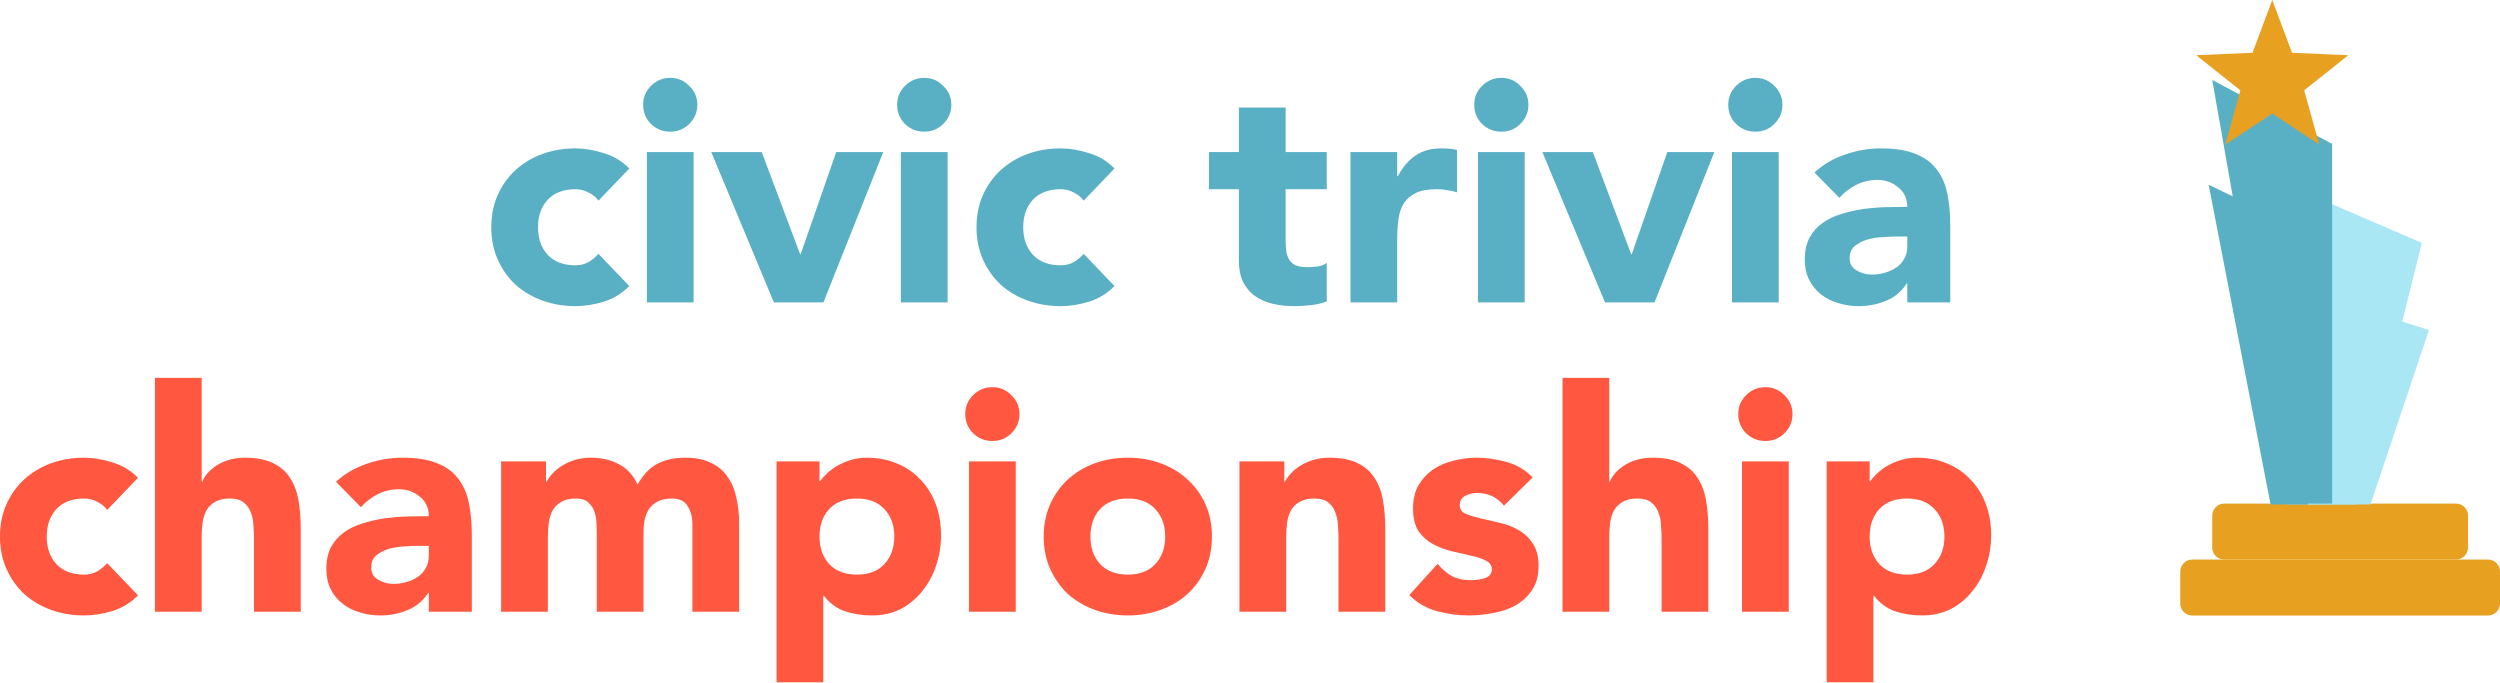
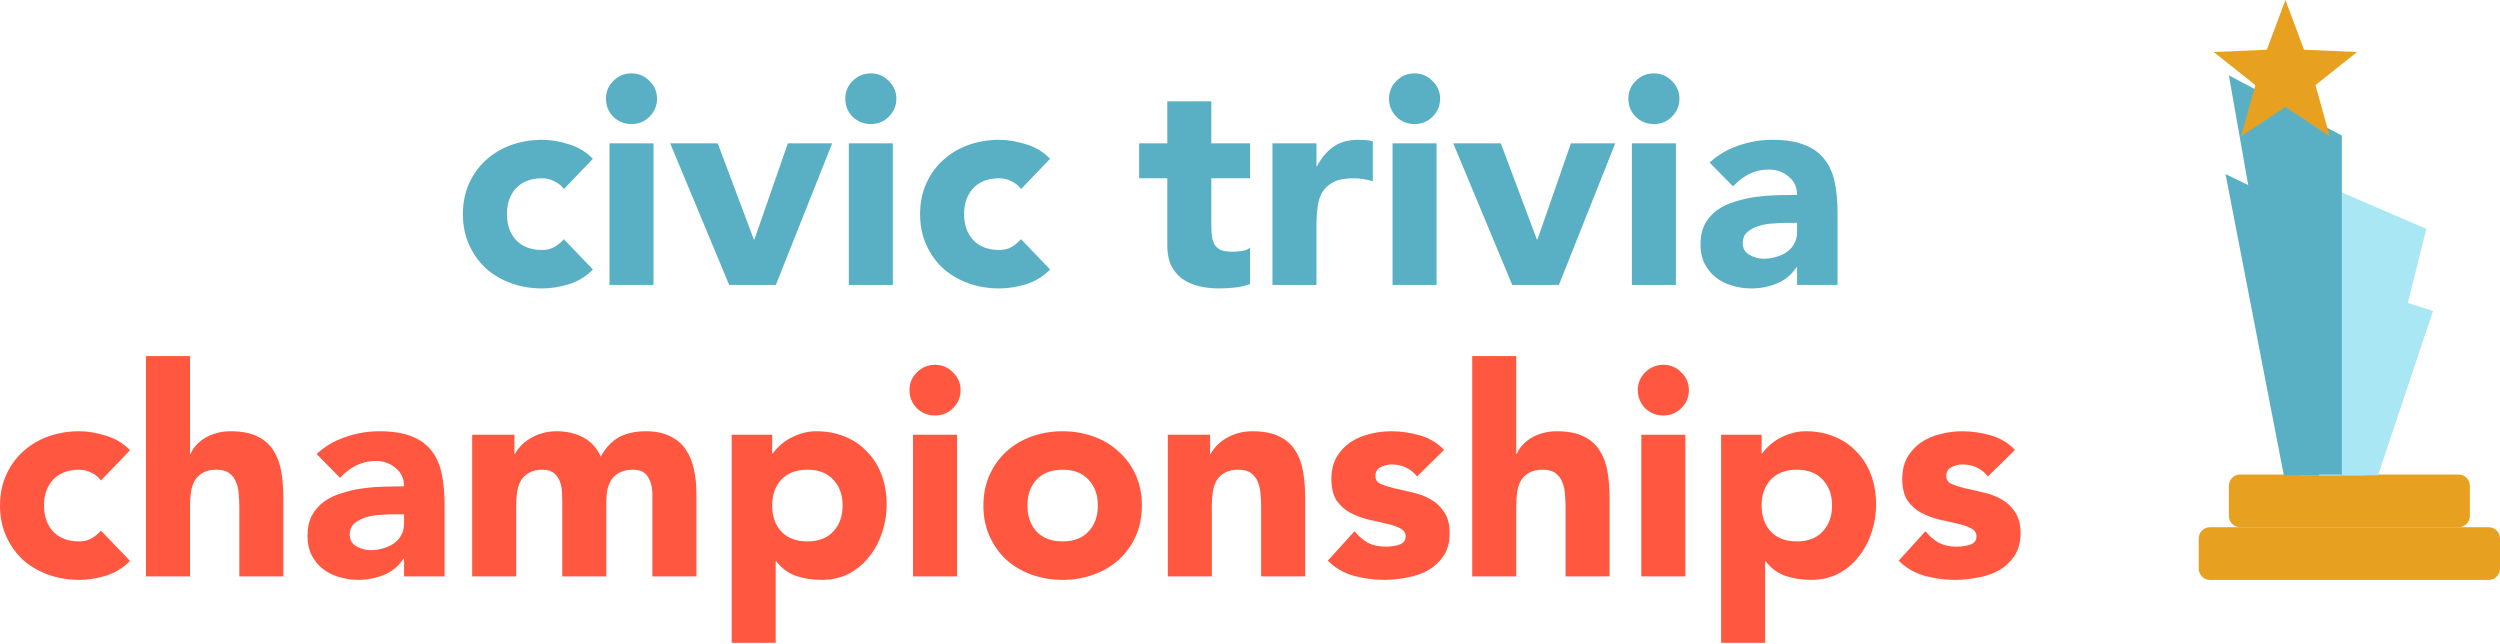
- <svg xmlns="http://www.w3.org/2000/svg" width="674" height="184" viewBox="0 0 674 184" fill="none">
+ <svg xmlns="http://www.w3.org/2000/svg" width="715.34" height="184" viewBox="0 0 715.34 184" fill="none">
  <path d="M28.89 137.488C28.274 136.598 27.406 135.875 26.287 135.319C25.167 134.708 23.963 134.402 22.675 134.402C19.484 134.402 16.992 135.347 15.201 137.237C13.465 139.128 12.597 141.601 12.597 144.659C12.597 147.717 13.465 150.191 15.201 152.081C16.992 153.971 19.484 154.916 22.675 154.916C24.075 154.916 25.279 154.61 26.287 153.999C27.294 153.387 28.162 152.665 28.89 151.831L37.204 160.503C35.245 162.505 32.921 163.922 30.234 164.756C27.602 165.534 25.083 165.923 22.675 165.923C19.54 165.923 16.573 165.423 13.773 164.422C11.03 163.422 8.622 162.004 6.551 160.17C4.535 158.279 2.939 156.028 1.764 153.415C0.588 150.802 0 147.884 0 144.659C0 141.435 0.588 138.516 1.764 135.903C2.939 133.29 4.535 131.067 6.551 129.232C8.622 127.342 11.03 125.896 13.773 124.896C16.573 123.895 19.54 123.395 22.675 123.395C25.083 123.395 27.602 123.812 30.234 124.646C32.921 125.424 35.245 126.814 37.204 128.815L28.89 137.488Z" fill="#FF5740" />
  <path d="M54.372 101.88V129.899H54.54C54.82 129.121 55.296 128.343 55.968 127.564C56.64 126.786 57.452 126.091 58.403 125.479C59.355 124.868 60.475 124.368 61.763 123.978C63.05 123.589 64.45 123.395 65.962 123.395C69.153 123.395 71.729 123.895 73.688 124.896C75.648 125.841 77.159 127.175 78.223 128.898C79.343 130.622 80.099 132.651 80.491 134.986C80.883 137.321 81.079 139.85 81.079 142.574V164.923H68.481V145.076C68.481 143.909 68.425 142.713 68.313 141.49C68.257 140.212 68.005 139.044 67.558 137.988C67.166 136.932 66.522 136.07 65.626 135.403C64.786 134.736 63.554 134.402 61.931 134.402C60.307 134.402 58.991 134.708 57.983 135.319C56.976 135.875 56.192 136.654 55.632 137.654C55.128 138.599 54.792 139.684 54.624 140.907C54.456 142.13 54.372 143.408 54.372 144.743V164.923H41.775V101.88H54.372Z" fill="#FF5740" />
  <path d="M115.614 159.836H115.446C114.046 162.004 112.171 163.561 109.819 164.506C107.524 165.451 105.088 165.923 102.513 165.923C100.609 165.923 98.761 165.646 96.97 165.09C95.234 164.589 93.695 163.811 92.351 162.755C91.007 161.698 89.943 160.392 89.159 158.835C88.376 157.279 87.984 155.472 87.984 153.415C87.984 151.08 88.404 149.107 89.243 147.494C90.139 145.882 91.315 144.548 92.771 143.492C94.282 142.435 95.99 141.629 97.894 141.073C99.797 140.462 101.757 140.017 103.772 139.739C105.844 139.461 107.888 139.294 109.903 139.239C111.975 139.183 113.878 139.155 115.614 139.155C115.614 136.932 114.802 135.18 113.178 133.902C111.611 132.568 109.735 131.9 107.552 131.9C105.48 131.9 103.576 132.345 101.841 133.235C100.161 134.069 98.649 135.236 97.306 136.737L90.587 129.899C92.939 127.731 95.682 126.119 98.817 125.063C101.953 123.951 105.2 123.395 108.559 123.395C112.255 123.395 115.278 123.867 117.63 124.812C120.037 125.702 121.941 127.036 123.34 128.815C124.796 130.594 125.804 132.79 126.364 135.403C126.924 137.96 127.204 140.934 127.204 144.326V164.923H115.614V159.836ZM112.507 147.161C111.555 147.161 110.351 147.216 108.895 147.328C107.496 147.383 106.124 147.606 104.78 147.995C103.492 148.384 102.373 148.968 101.421 149.746C100.525 150.524 100.077 151.608 100.077 152.998C100.077 154.499 100.721 155.611 102.009 156.334C103.296 157.056 104.64 157.418 106.04 157.418C107.272 157.418 108.447 157.251 109.567 156.917C110.743 156.584 111.779 156.111 112.675 155.5C113.57 154.888 114.27 154.11 114.774 153.165C115.334 152.22 115.614 151.108 115.614 149.829V147.161H112.507Z" fill="#FF5740" />
  <path d="M135.107 124.395H147.201V129.899H147.369C147.76 129.121 148.32 128.343 149.048 127.564C149.776 126.786 150.644 126.091 151.652 125.479C152.659 124.868 153.807 124.368 155.095 123.978C156.383 123.589 157.782 123.395 159.294 123.395C162.15 123.395 164.669 123.978 166.853 125.146C169.092 126.313 170.772 128.148 171.892 130.65C173.347 128.037 175.111 126.174 177.182 125.063C179.254 123.951 181.801 123.395 184.825 123.395C187.568 123.395 189.864 123.867 191.711 124.812C193.615 125.702 195.099 126.953 196.162 128.565C197.282 130.122 198.066 131.984 198.514 134.152C199.018 136.265 199.27 138.544 199.27 140.99V164.923H186.672V141.324C186.672 139.433 186.253 137.821 185.413 136.487C184.629 135.097 183.201 134.402 181.13 134.402C179.674 134.402 178.442 134.652 177.434 135.153C176.483 135.597 175.699 136.237 175.083 137.071C174.523 137.905 174.103 138.877 173.823 139.989C173.599 141.101 173.487 142.269 173.487 143.492V164.923H160.89V143.492C160.89 142.769 160.862 141.879 160.806 140.823C160.75 139.767 160.554 138.766 160.218 137.821C159.882 136.876 159.322 136.07 158.538 135.403C157.81 134.736 156.719 134.402 155.263 134.402C153.639 134.402 152.324 134.708 151.316 135.319C150.308 135.875 149.524 136.654 148.964 137.654C148.46 138.599 148.124 139.684 147.956 140.907C147.788 142.13 147.704 143.408 147.704 144.743V164.923H135.107V124.395Z" fill="#FF5740" />
  <path d="M209.358 124.395H220.947V129.732H221.115C221.619 129.01 222.263 128.287 223.047 127.564C223.887 126.786 224.838 126.091 225.902 125.479C227.022 124.868 228.226 124.368 229.513 123.978C230.801 123.589 232.173 123.395 233.629 123.395C236.652 123.395 239.395 123.923 241.859 124.979C244.322 125.98 246.422 127.425 248.158 129.315C249.949 131.15 251.321 133.346 252.273 135.903C253.225 138.46 253.7 141.268 253.7 144.326C253.7 147.161 253.253 149.885 252.357 152.498C251.517 155.055 250.285 157.334 248.661 159.336C247.094 161.337 245.162 162.949 242.867 164.172C240.571 165.34 237.968 165.923 235.056 165.923C232.425 165.923 229.961 165.534 227.666 164.756C225.426 163.922 223.579 162.532 222.123 160.587H221.955V183.936H209.358V124.395ZM220.947 144.659C220.947 147.717 221.815 150.191 223.551 152.081C225.342 153.971 227.834 154.916 231.025 154.916C234.216 154.916 236.68 153.971 238.416 152.081C240.207 150.191 241.103 147.717 241.103 144.659C241.103 141.601 240.207 139.128 238.416 137.237C236.68 135.347 234.216 134.402 231.025 134.402C227.834 134.402 225.342 135.347 223.551 137.237C221.815 139.128 220.947 141.601 220.947 144.659Z" fill="#FF5740" />
  <path d="M261.249 124.395H273.846V164.923H261.249V124.395ZM260.241 111.637C260.241 109.635 260.941 107.94 262.341 106.55C263.797 105.105 265.532 104.382 267.548 104.382C269.563 104.382 271.271 105.105 272.671 106.55C274.126 107.94 274.854 109.635 274.854 111.637C274.854 113.638 274.126 115.362 272.671 116.807C271.271 118.197 269.563 118.892 267.548 118.892C265.532 118.892 263.797 118.197 262.341 116.807C260.941 115.362 260.241 113.638 260.241 111.637Z" fill="#FF5740" />
  <path d="M281.385 144.659C281.385 141.435 281.973 138.516 283.149 135.903C284.325 133.29 285.92 131.067 287.936 129.232C290.007 127.342 292.415 125.896 295.158 124.896C297.958 123.895 300.925 123.395 304.061 123.395C307.196 123.395 310.135 123.895 312.879 124.896C315.678 125.896 318.086 127.342 320.101 129.232C322.173 131.067 323.796 133.29 324.972 135.903C326.148 138.516 326.736 141.435 326.736 144.659C326.736 147.884 326.148 150.802 324.972 153.415C323.796 156.028 322.173 158.279 320.101 160.17C318.086 162.004 315.678 163.422 312.879 164.422C310.135 165.423 307.196 165.923 304.061 165.923C300.925 165.923 297.958 165.423 295.158 164.422C292.415 163.422 290.007 162.004 287.936 160.17C285.92 158.279 284.325 156.028 283.149 153.415C281.973 150.802 281.385 147.884 281.385 144.659ZM293.983 144.659C293.983 147.717 294.85 150.191 296.586 152.081C298.378 153.971 300.869 154.916 304.061 154.916C307.252 154.916 309.715 153.971 311.451 152.081C313.243 150.191 314.138 147.717 314.138 144.659C314.138 141.601 313.243 139.128 311.451 137.237C309.715 135.347 307.252 134.402 304.061 134.402C300.869 134.402 298.378 135.347 296.586 137.237C294.85 139.128 293.983 141.601 293.983 144.659Z" fill="#FF5740" />
  <path d="M334.156 124.395H346.249V129.899H346.417C346.809 129.121 347.369 128.343 348.097 127.564C348.825 126.786 349.693 126.091 350.7 125.479C351.708 124.868 352.856 124.368 354.144 123.978C355.431 123.589 356.831 123.395 358.343 123.395C361.534 123.395 364.11 123.895 366.069 124.896C368.029 125.841 369.541 127.175 370.604 128.898C371.724 130.622 372.48 132.651 372.872 134.986C373.264 137.321 373.46 139.85 373.46 142.574V164.923H360.862V145.076C360.862 143.909 360.806 142.713 360.694 141.49C360.638 140.212 360.386 139.044 359.939 137.988C359.547 136.932 358.903 136.07 358.007 135.403C357.167 134.736 355.935 134.402 354.312 134.402C352.688 134.402 351.372 134.708 350.365 135.319C349.357 135.875 348.573 136.654 348.013 137.654C347.509 138.599 347.173 139.684 347.005 140.907C346.837 142.13 346.753 143.408 346.753 144.743V164.923H334.156V124.395Z" fill="#FF5740" />
  <path d="M405.476 136.32C403.628 134.041 401.192 132.901 398.169 132.901C397.105 132.901 396.069 133.151 395.062 133.652C394.054 134.152 393.55 135.014 393.55 136.237C393.55 137.237 394.054 137.988 395.062 138.488C396.125 138.933 397.441 139.35 399.009 139.739C400.633 140.073 402.34 140.462 404.132 140.907C405.979 141.296 407.687 141.935 409.255 142.825C410.878 143.714 412.194 144.937 413.202 146.494C414.266 147.995 414.798 150.024 414.798 152.581C414.798 155.194 414.21 157.362 413.034 159.086C411.914 160.753 410.458 162.115 408.667 163.172C406.875 164.172 404.86 164.867 402.62 165.256C400.381 165.701 398.169 165.923 395.985 165.923C393.13 165.923 390.247 165.534 387.335 164.756C384.424 163.922 381.96 162.477 379.945 160.42L387.587 151.997C388.763 153.443 390.051 154.555 391.45 155.333C392.906 156.056 394.586 156.417 396.489 156.417C397.945 156.417 399.261 156.222 400.437 155.833C401.612 155.389 402.2 154.61 402.2 153.498C402.2 152.442 401.668 151.664 400.604 151.164C399.597 150.608 398.281 150.163 396.657 149.829C395.09 149.44 393.382 149.051 391.534 148.662C389.743 148.217 388.035 147.578 386.411 146.744C384.844 145.91 383.528 144.743 382.464 143.241C381.456 141.685 380.953 139.628 380.953 137.071C380.953 134.68 381.428 132.623 382.38 130.9C383.388 129.176 384.676 127.759 386.243 126.647C387.867 125.535 389.715 124.729 391.786 124.229C393.858 123.673 395.957 123.395 398.085 123.395C400.772 123.395 403.488 123.784 406.231 124.562C408.975 125.341 411.298 126.73 413.202 128.732L405.476 136.32Z" fill="#FF5740" />
  <path d="M433.852 101.88V129.899H434.02C434.3 129.121 434.776 128.343 435.448 127.564C436.12 126.786 436.932 126.091 437.884 125.479C438.835 124.868 439.955 124.368 441.243 123.978C442.531 123.589 443.93 123.395 445.442 123.395C448.633 123.395 451.209 123.895 453.168 124.896C455.128 125.841 456.64 127.175 457.704 128.898C458.823 130.622 459.579 132.651 459.971 134.986C460.363 137.321 460.559 139.85 460.559 142.574V164.923H447.962V145.076C447.962 143.909 447.906 142.713 447.794 141.49C447.738 140.212 447.486 139.044 447.038 137.988C446.646 136.932 446.002 136.07 445.106 135.403C444.266 134.736 443.035 134.402 441.411 134.402C439.787 134.402 438.472 134.708 437.464 135.319C436.456 135.875 435.672 136.654 435.112 137.654C434.608 138.599 434.272 139.684 434.104 140.907C433.936 142.13 433.852 143.408 433.852 144.743V164.923H421.255V101.88H433.852Z" fill="#FF5740" />
  <path d="M469.647 124.395H482.245V164.923H469.647V124.395ZM468.64 111.637C468.64 109.635 469.339 107.94 470.739 106.55C472.195 105.105 473.931 104.382 475.946 104.382C477.962 104.382 479.669 105.105 481.069 106.55C482.525 107.94 483.253 109.635 483.253 111.637C483.253 113.638 482.525 115.362 481.069 116.807C479.669 118.197 477.962 118.892 475.946 118.892C473.931 118.892 472.195 118.197 470.739 116.807C469.339 115.362 468.64 113.638 468.64 111.637Z" fill="#FF5740" />
  <path d="M492.471 124.395H504.061V129.732H504.229C504.732 129.01 505.376 128.287 506.16 127.564C507 126.786 507.952 126.091 509.016 125.479C510.135 124.868 511.339 124.368 512.627 123.978C513.915 123.589 515.286 123.395 516.742 123.395C519.765 123.395 522.509 123.923 524.972 124.979C527.436 125.98 529.535 127.425 531.271 129.315C533.063 131.15 534.434 133.346 535.386 135.903C536.338 138.46 536.814 141.268 536.814 144.326C536.814 147.161 536.366 149.885 535.47 152.498C534.63 155.055 533.399 157.334 531.775 159.336C530.207 161.337 528.276 162.949 525.98 164.172C523.685 165.34 521.081 165.923 518.17 165.923C515.538 165.923 513.075 165.534 510.779 164.756C508.54 163.922 506.692 162.532 505.236 160.587H505.068V183.936H492.471V124.395ZM504.061 144.659C504.061 147.717 504.928 150.191 506.664 152.081C508.456 153.971 510.947 154.916 514.139 154.916C517.33 154.916 519.793 153.971 521.529 152.081C523.321 150.191 524.216 147.717 524.216 144.659C524.216 141.601 523.321 139.128 521.529 137.237C519.793 135.347 517.33 134.402 514.139 134.402C510.947 134.402 508.456 135.347 506.664 137.237C504.928 139.128 504.061 141.601 504.061 144.659Z" fill="#FF5740" />
+   <path transform="translate(163.35 0)" d="M405.476 136.32C403.628 134.041 401.192 132.901 398.169 132.901C397.105 132.901 396.069 133.151 395.062 133.652C394.054 134.152 393.55 135.014 393.55 136.237C393.55 137.237 394.054 137.988 395.062 138.488C396.125 138.933 397.441 139.35 399.009 139.739C400.633 140.073 402.34 140.462 404.132 140.907C405.979 141.296 407.687 141.935 409.255 142.825C410.878 143.714 412.194 144.937 413.202 146.494C414.266 147.995 414.798 150.024 414.798 152.581C414.798 155.194 414.21 157.362 413.034 159.086C411.914 160.753 410.458 162.115 408.667 163.172C406.875 164.172 404.86 164.867 402.62 165.256C400.381 165.701 398.169 165.923 395.985 165.923C393.13 165.923 390.247 165.534 387.335 164.756C384.424 163.922 381.96 162.477 379.945 160.42L387.587 151.997C388.763 153.443 390.051 154.555 391.45 155.333C392.906 156.056 394.586 156.417 396.489 156.417C397.945 156.417 399.261 156.222 400.437 155.833C401.612 155.389 402.2 154.61 402.2 153.498C402.2 152.442 401.668 151.664 400.604 151.164C399.597 150.608 398.281 150.163 396.657 149.829C395.09 149.44 393.382 149.051 391.534 148.662C389.743 148.217 388.035 147.578 386.411 146.744C384.844 145.91 383.528 144.743 382.464 143.241C381.456 141.685 380.953 139.628 380.953 137.071C380.953 134.68 381.428 132.623 382.38 130.9C383.388 129.176 384.676 127.759 386.243 126.647C387.867 125.535 389.715 124.729 391.786 124.229C393.858 123.673 395.957 123.395 398.085 123.395C400.772 123.395 403.488 123.784 406.231 124.562C408.975 125.341 411.298 126.73 413.202 128.732L405.476 136.32Z" fill="#FF5740" />
  <path d="M161.343 54.098C160.727 53.208 159.859 52.486 158.74 51.93C157.62 51.318 156.416 51.013 155.128 51.013C151.937 51.013 149.446 51.958 147.654 53.848C145.918 55.738 145.051 58.212 145.051 61.269C145.051 64.327 145.918 66.801 147.654 68.691C149.446 70.581 151.937 71.526 155.128 71.526C156.528 71.526 157.732 71.221 158.74 70.609C159.747 69.998 160.615 69.275 161.343 68.441L169.657 77.114C167.698 79.115 165.374 80.532 162.687 81.366C160.055 82.145 157.536 82.534 155.128 82.534C151.993 82.534 149.026 82.034 146.226 81.033C143.483 80.032 141.075 78.615 139.004 76.78C136.988 74.89 135.393 72.638 134.217 70.025C133.041 67.412 132.453 64.494 132.453 61.269C132.453 58.045 133.041 55.126 134.217 52.514C135.393 49.901 136.988 47.677 139.004 45.842C141.075 43.952 143.483 42.507 146.226 41.506C149.026 40.505 151.993 40.005 155.128 40.005C157.536 40.005 160.055 40.422 162.687 41.256C165.374 42.034 167.698 43.424 169.657 45.425L161.343 54.098Z" fill="#59B0C4" />
  <path d="M174.396 41.006H186.993V81.533H174.396V41.006ZM173.388 28.247C173.388 26.246 174.088 24.55 175.488 23.16C176.943 21.715 178.679 20.992 180.695 20.992C182.71 20.992 184.418 21.715 185.818 23.16C187.273 24.55 188.001 26.246 188.001 28.247C188.001 30.248 187.273 31.972 185.818 33.417C184.418 34.807 182.71 35.502 180.695 35.502C178.679 35.502 176.943 34.807 175.488 33.417C174.088 31.972 173.388 30.248 173.388 28.247Z" fill="#59B0C4" />
  <path d="M191.761 41.006H205.366L215.696 68.524H215.864L225.438 41.006H238.119L221.994 81.533H208.641L191.761 41.006Z" fill="#59B0C4" />
  <path d="M242.878 41.006H255.475V81.533H242.878V41.006ZM241.87 28.247C241.87 26.246 242.57 24.55 243.97 23.16C245.425 21.715 247.161 20.992 249.177 20.992C251.192 20.992 252.9 21.715 254.299 23.16C255.755 24.55 256.483 26.246 256.483 28.247C256.483 30.248 255.755 31.972 254.299 33.417C252.9 34.807 251.192 35.502 249.177 35.502C247.161 35.502 245.425 34.807 243.97 33.417C242.57 31.972 241.87 30.248 241.87 28.247Z" fill="#59B0C4" />
  <path d="M292.156 54.098C291.54 53.208 290.672 52.486 289.553 51.93C288.433 51.318 287.229 51.013 285.941 51.013C282.75 51.013 280.258 51.958 278.467 53.848C276.731 55.738 275.863 58.212 275.863 61.269C275.863 64.327 276.731 66.801 278.467 68.691C280.258 70.581 282.75 71.526 285.941 71.526C287.341 71.526 288.545 71.221 289.553 70.609C290.56 69.998 291.428 69.275 292.156 68.441L300.47 77.114C298.511 79.115 296.187 80.532 293.5 81.366C290.868 82.145 288.349 82.534 285.941 82.534C282.806 82.534 279.839 82.034 277.039 81.033C274.296 80.032 271.888 78.615 269.817 76.78C267.801 74.89 266.205 72.638 265.03 70.025C263.854 67.412 263.266 64.494 263.266 61.269C263.266 58.045 263.854 55.126 265.03 52.514C266.205 49.901 267.801 47.677 269.817 45.842C271.888 43.952 274.296 42.507 277.039 41.506C279.839 40.505 282.806 40.005 285.941 40.005C288.349 40.005 290.868 40.422 293.5 41.256C296.187 42.034 298.511 43.424 300.47 45.425L292.156 54.098Z" fill="#59B0C4" />
  <path d="M357.689 51.013H346.604V64.522C346.604 65.633 346.66 66.662 346.772 67.607C346.884 68.496 347.136 69.275 347.527 69.942C347.919 70.609 348.507 71.137 349.291 71.526C350.131 71.86 351.223 72.027 352.566 72.027C353.238 72.027 354.106 71.971 355.17 71.86C356.29 71.693 357.129 71.36 357.689 70.859V81.283C356.29 81.783 354.834 82.117 353.322 82.284C351.811 82.45 350.327 82.534 348.871 82.534C346.744 82.534 344.784 82.311 342.992 81.867C341.201 81.422 339.633 80.727 338.289 79.782C336.946 78.781 335.882 77.503 335.098 75.946C334.37 74.389 334.006 72.499 334.006 70.275V51.013H325.944V41.006H334.006V28.998H346.604V41.006H357.689V51.013Z" fill="#59B0C4" />
  <path d="M364.091 41.006H376.688V47.51H376.856C378.2 45.008 379.796 43.146 381.643 41.923C383.491 40.644 385.815 40.005 388.614 40.005C389.342 40.005 390.07 40.033 390.798 40.088C391.525 40.144 392.197 40.255 392.813 40.422V51.846C391.917 51.568 391.022 51.374 390.126 51.263C389.286 51.096 388.39 51.013 387.438 51.013C385.031 51.013 383.127 51.346 381.727 52.013C380.328 52.68 379.236 53.625 378.452 54.848C377.724 56.016 377.248 57.434 377.024 59.101C376.8 60.769 376.688 62.604 376.688 64.605V81.533H364.091V41.006Z" fill="#59B0C4" />
  <path d="M398.459 41.006H411.056V81.533H398.459V41.006ZM397.451 28.247C397.451 26.246 398.151 24.55 399.551 23.16C401.006 21.715 402.742 20.992 404.758 20.992C406.773 20.992 408.481 21.715 409.881 23.16C411.336 24.55 412.064 26.246 412.064 28.247C412.064 30.248 411.336 31.972 409.881 33.417C408.481 34.807 406.773 35.502 404.758 35.502C402.742 35.502 401.006 34.807 399.551 33.417C398.151 31.972 397.451 30.248 397.451 28.247Z" fill="#59B0C4" />
  <path d="M415.824 41.006H429.429L439.759 68.524H439.927L449.501 41.006H462.182L446.058 81.533H432.704L415.824 41.006Z" fill="#59B0C4" />
  <path d="M466.941 41.006H479.538V81.533H466.941V41.006ZM465.933 28.247C465.933 26.246 466.633 24.55 468.033 23.16C469.488 21.715 471.224 20.992 473.24 20.992C475.255 20.992 476.963 21.715 478.363 23.16C479.818 24.55 480.546 26.246 480.546 28.247C480.546 30.248 479.818 31.972 478.363 33.417C476.963 34.807 475.255 35.502 473.24 35.502C471.224 35.502 469.488 34.807 468.033 33.417C466.633 31.972 465.933 30.248 465.933 28.247Z" fill="#59B0C4" />
  <path d="M514.204 76.446H514.036C512.636 78.615 510.76 80.171 508.409 81.116C506.113 82.061 503.678 82.534 501.102 82.534C499.199 82.534 497.351 82.256 495.559 81.7C493.824 81.2 492.284 80.421 490.94 79.365C489.597 78.309 488.533 77.002 487.749 75.446C486.965 73.889 486.573 72.082 486.573 70.025C486.573 67.69 486.993 65.717 487.833 64.105C488.729 62.492 489.905 61.158 491.36 60.102C492.872 59.046 494.58 58.24 496.483 57.684C498.387 57.072 500.346 56.627 502.362 56.349C504.434 56.072 506.477 55.905 508.493 55.849C510.564 55.794 512.468 55.766 514.204 55.766C514.204 53.542 513.392 51.791 511.768 50.512C510.2 49.178 508.325 48.511 506.141 48.511C504.07 48.511 502.166 48.956 500.43 49.845C498.751 50.679 497.239 51.846 495.895 53.347L489.177 46.509C491.528 44.341 494.272 42.729 497.407 41.673C500.542 40.561 503.79 40.005 507.149 40.005C510.844 40.005 513.868 40.478 516.219 41.423C518.627 42.312 520.53 43.646 521.93 45.425C523.386 47.204 524.393 49.4 524.953 52.013C525.513 54.57 525.793 57.545 525.793 60.936V81.533H514.204V76.446ZM511.096 63.771C510.144 63.771 508.941 63.827 507.485 63.938C506.085 63.993 504.713 64.216 503.37 64.605C502.082 64.994 500.962 65.578 500.01 66.356C499.115 67.135 498.667 68.219 498.667 69.608C498.667 71.109 499.311 72.221 500.598 72.944C501.886 73.667 503.23 74.028 504.629 74.028C505.861 74.028 507.037 73.861 508.157 73.528C509.333 73.194 510.368 72.722 511.264 72.11C512.16 71.499 512.86 70.72 513.364 69.775C513.924 68.83 514.204 67.718 514.204 66.44V63.771H511.096Z" fill="#59B0C4" />
-   <path d="M670.767 150.855H591.029C589.243 150.855 587.796 152.303 587.796 154.088V162.709C587.796 164.494 589.243 165.941 591.029 165.941H670.767C672.553 165.941 674 164.494 674 162.709V154.088C674 152.303 672.553 150.855 670.767 150.855Z" fill="#E8A020" />
-   <path d="M662.147 135.771H599.649C597.864 135.771 596.417 137.219 596.417 139.004V147.625C596.417 149.41 597.864 150.857 599.649 150.857H662.147C663.932 150.857 665.38 149.41 665.38 147.625V139.004C665.38 137.219 663.932 135.771 662.147 135.771Z" fill="#E8A020" />
-   <path d="M616.531 136.011V49.807L652.928 65.48L635.324 136.011H616.531Z" fill="#AAE7F5" />
-   <path d="M622.278 136.01V78.541L654.844 88.99L639.093 136.01H622.278Z" fill="#AAE7F5" />
-   <path d="M628.743 135.771V38.792L596.417 21.551L616.531 135.771H628.743Z" fill="#59B0C4" />
-   <path d="M622.278 136.011V62.819L595.459 49.807L612.146 136.011H622.278Z" fill="#59B0C4" />
-   <path d="M612.601 0L617.925 14.224L633.096 14.892L621.2 24.353L625.273 38.986L612.601 30.602L599.929 38.986L604.003 24.353L592.106 14.892L607.278 14.224L612.601 0Z" fill="#E8A020" />
+   <g transform="translate(41.34 0)">
+     <path d="M670.767 150.855H591.029C589.243 150.855 587.796 152.303 587.796 154.088V162.709C587.796 164.494 589.243 165.941 591.029 165.941H670.767C672.553 165.941 674 164.494 674 162.709V154.088C674 152.303 672.553 150.855 670.767 150.855Z" fill="#E8A020" />
+     <path d="M662.147 135.771H599.649C597.864 135.771 596.417 137.219 596.417 139.004V147.625C596.417 149.41 597.864 150.857 599.649 150.857H662.147C663.932 150.857 665.38 149.41 665.38 147.625V139.004C665.38 137.219 663.932 135.771 662.147 135.771Z" fill="#E8A020" />
+     <path d="M616.531 136.011V49.807L652.928 65.48L635.324 136.011H616.531Z" fill="#AAE7F5" />
+     <path d="M622.278 136.01V78.541L654.844 88.99L639.093 136.01H622.278Z" fill="#AAE7F5" />
+     <path d="M628.743 135.771V38.792L596.417 21.551L616.531 135.771H628.743Z" fill="#59B0C4" />
+     <path d="M622.278 136.011V62.819L595.459 49.807L612.146 136.011H622.278Z" fill="#59B0C4" />
+     <path d="M612.601 0L617.925 14.224L633.096 14.892L621.2 24.353L625.273 38.986L612.601 30.602L599.929 38.986L604.003 24.353L592.106 14.892L607.278 14.224L612.601 0Z" fill="#E8A020" />
+   </g>
</svg>
